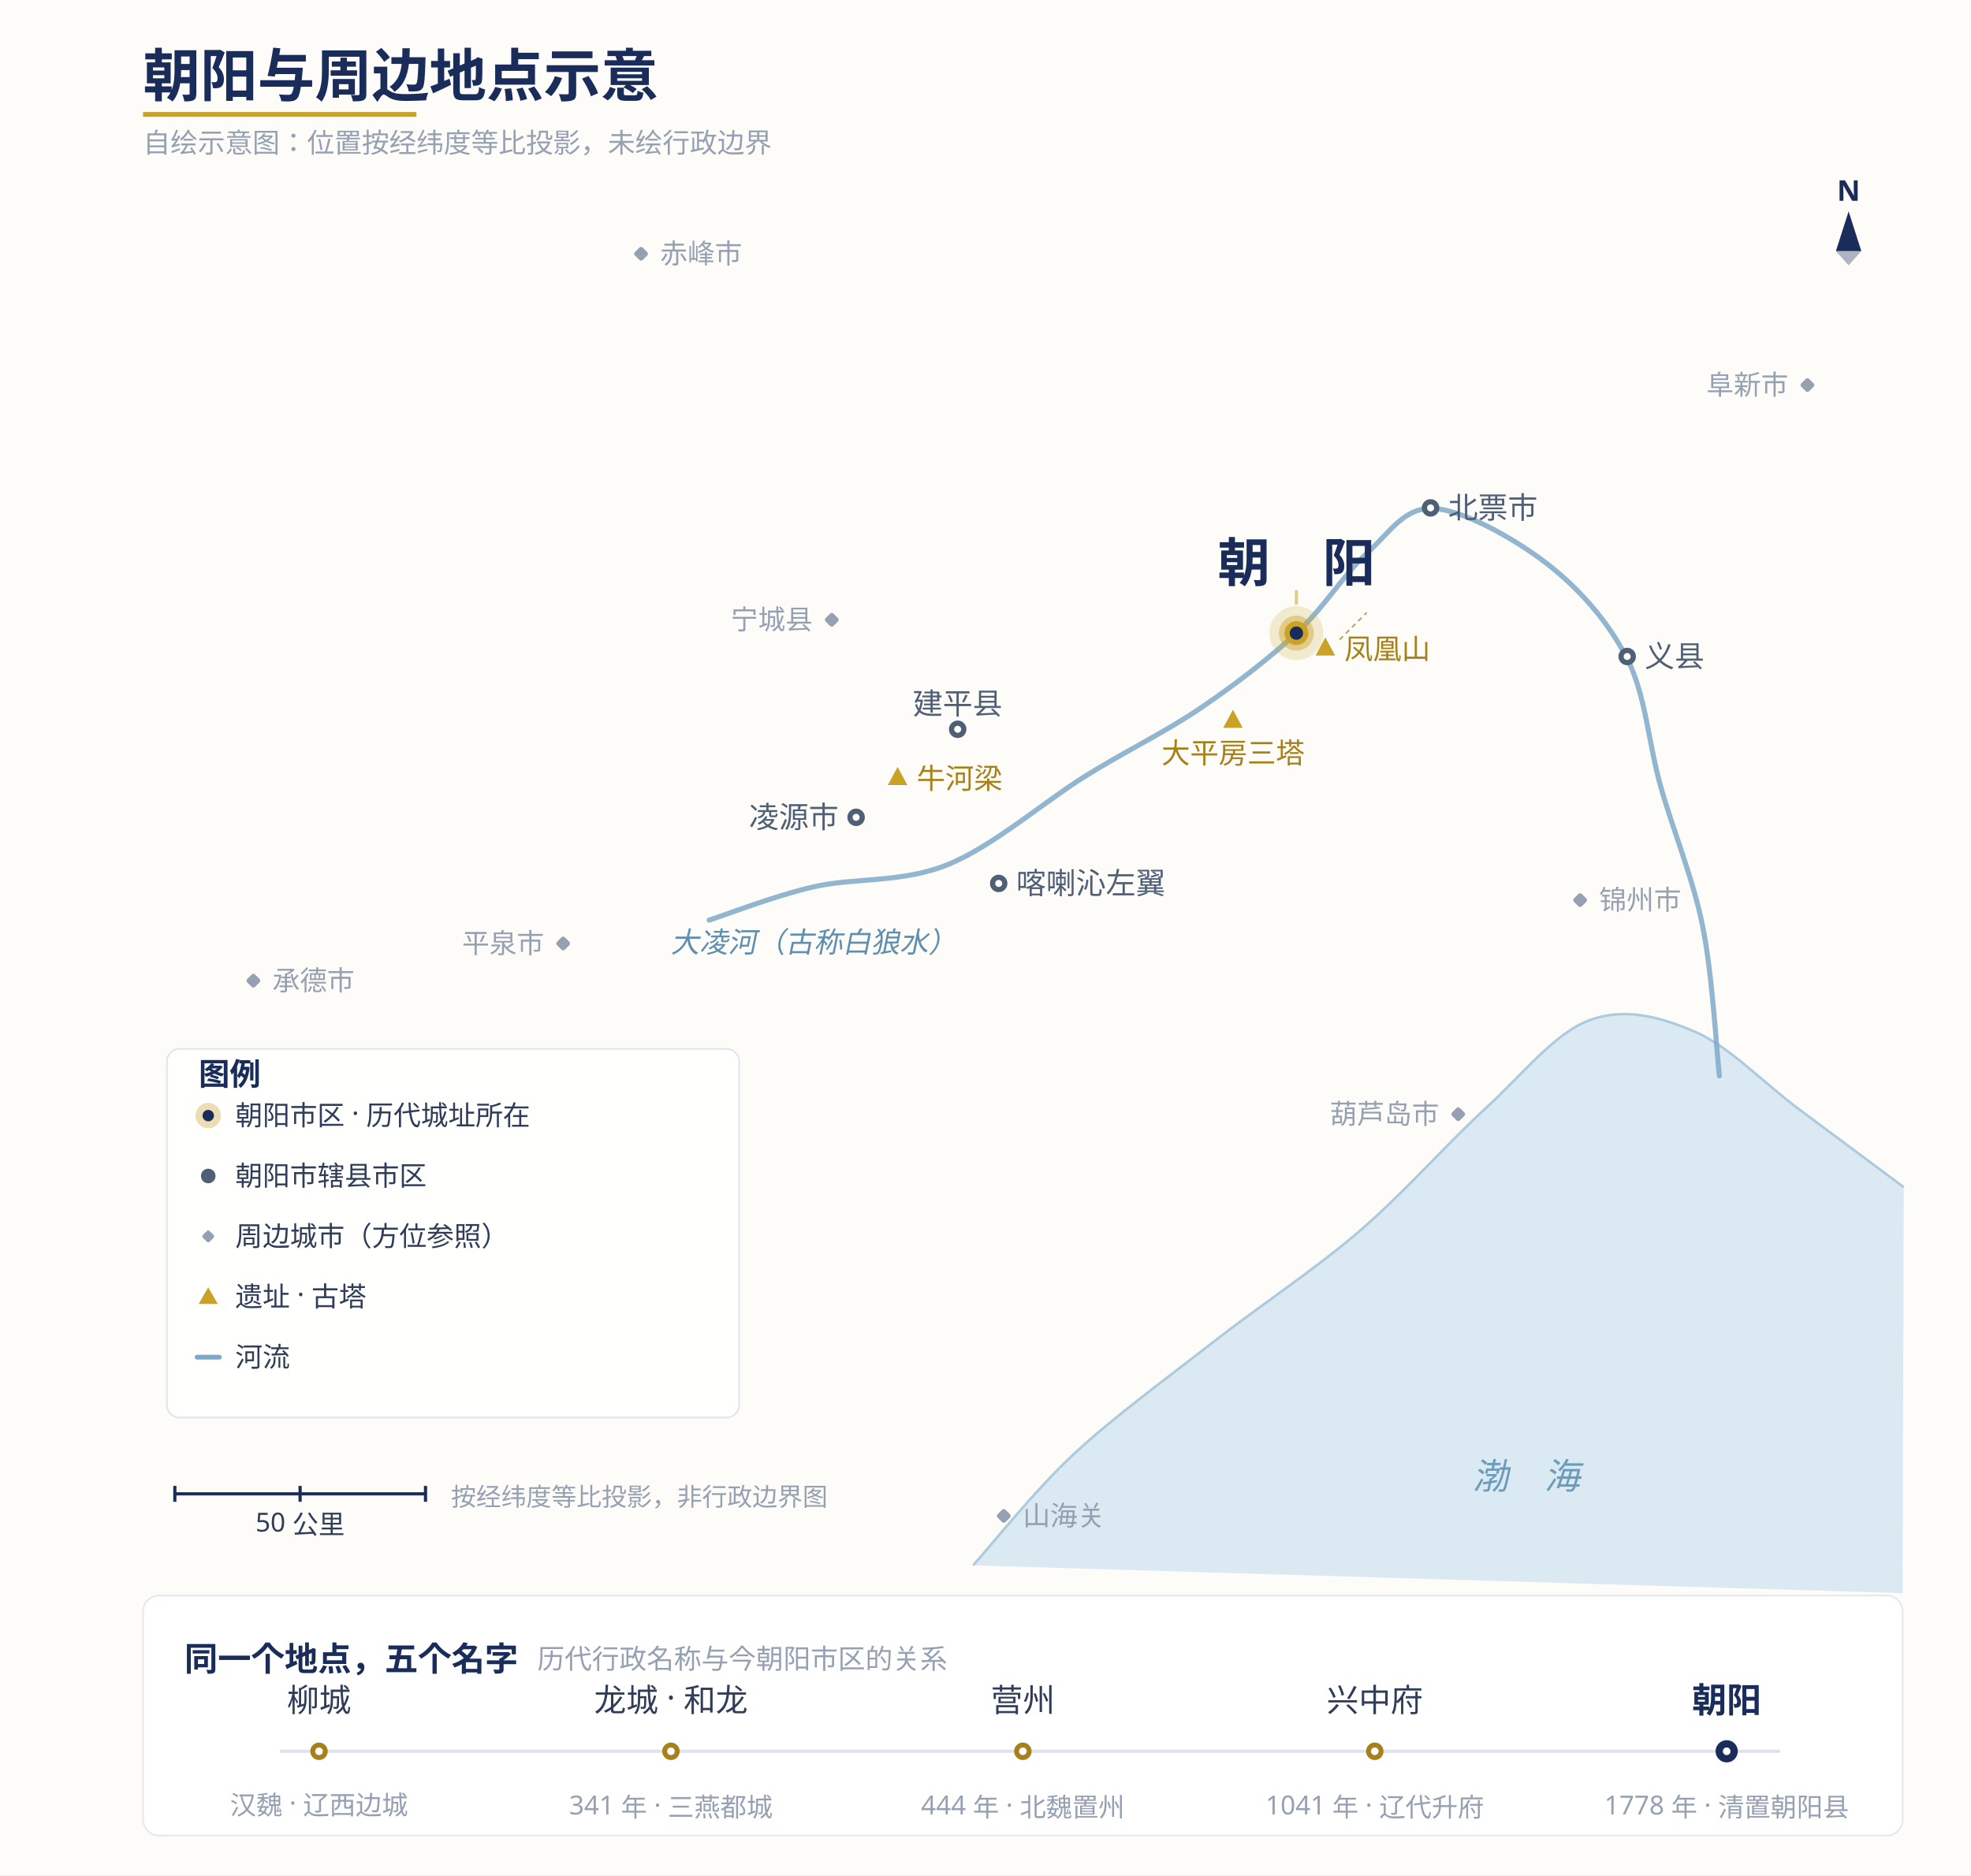
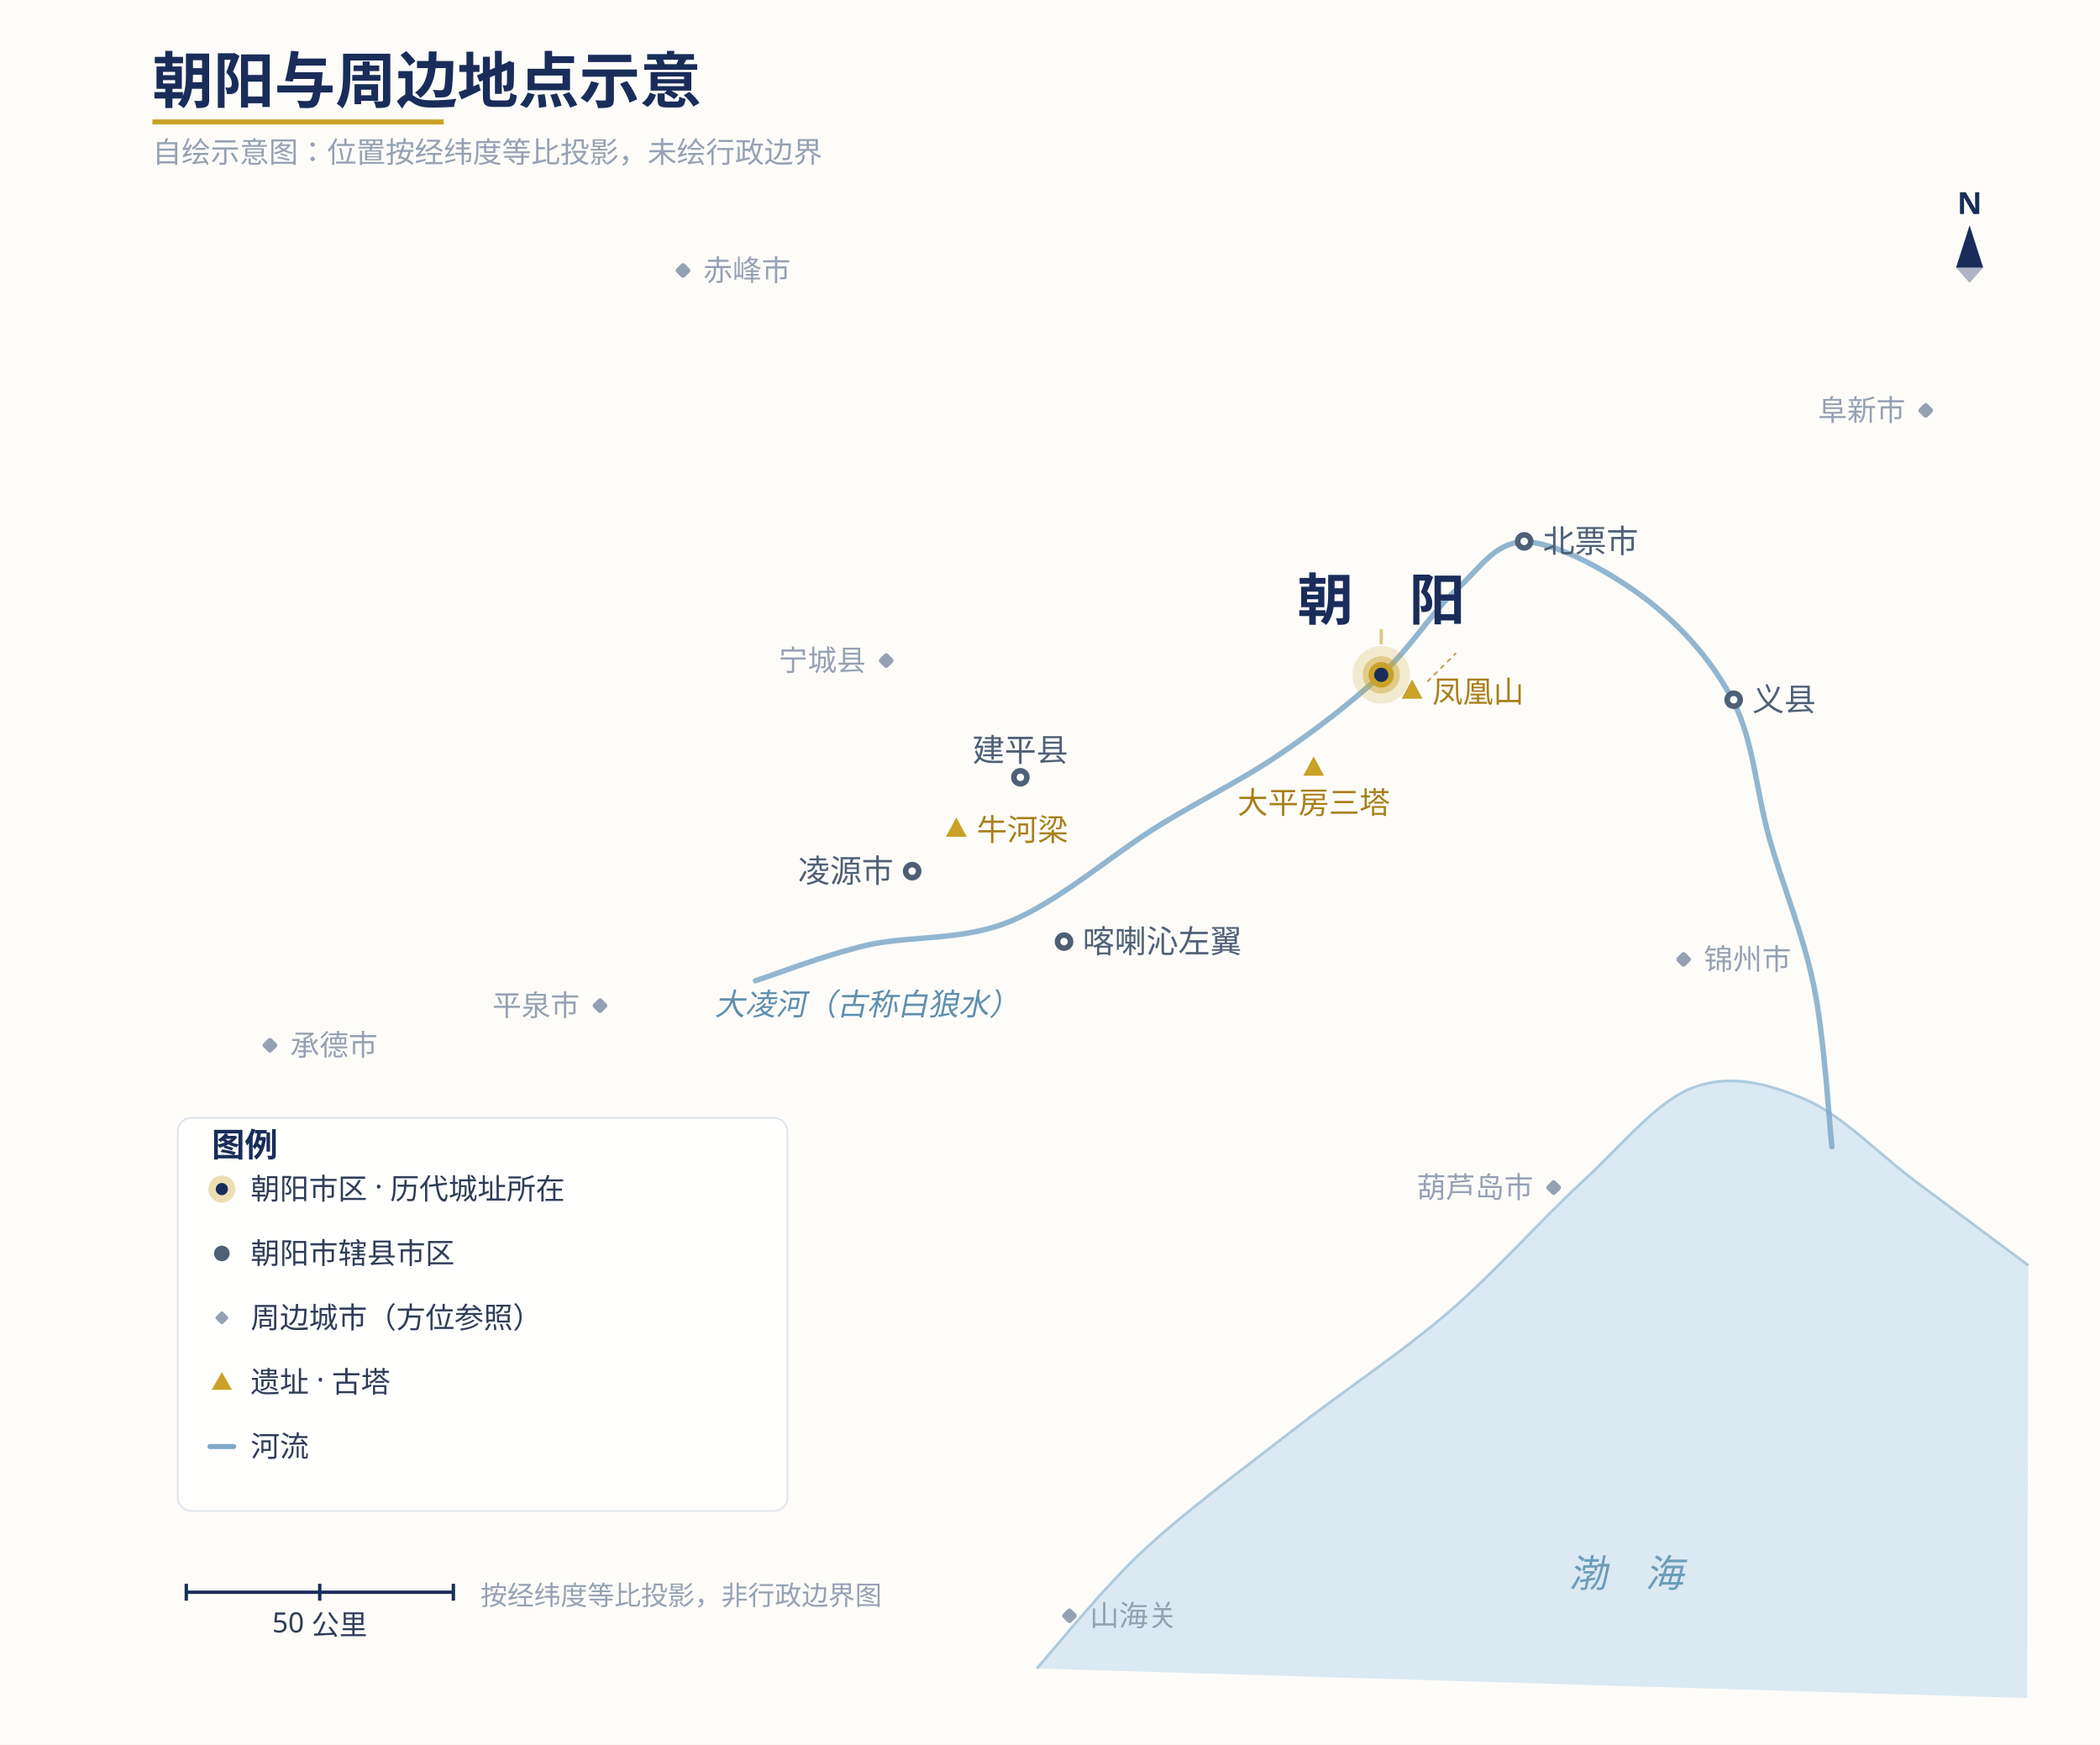
- <svg xmlns="http://www.w3.org/2000/svg" viewBox="0 0 1240 1180" width="1240" height="1180">
-   <rect x="0" y="0" width="1240" height="1180" fill="#fdfcf9" />
+ <svg xmlns="http://www.w3.org/2000/svg" viewBox="0 0 1240 1030" width="1240" height="1030">
+   <rect x="0" y="0" width="1240" height="1030" fill="#fdfcf9" />
  <path d="M 1197.7,747.0 C 1186.7,738.8 1153.8,714.3 1131.8,698.0 C 1109.8,681.7 1087.8,658.3 1065.9,649.0 C 1043.9,639.7 1021.9,633.8 999.9,642.0 C 977.9,650.2 958.2,675.8 934.0,698.0 C 909.8,720.2 883.4,750.5 854.9,775.0 C 826.3,799.5 792.4,821.7 762.6,845.0 C 732.7,868.3 700.6,891.7 675.5,915.0 C 650.5,938.3 622.8,973.3 612.2,985.0 L 1197.0,1002.5 Z" fill="#dbe9f2" stroke="none" />
  <path d="M 1197.7,747.0 C 1186.7,738.8 1153.8,714.3 1131.8,698.0 C 1109.8,681.7 1087.8,658.3 1065.9,649.0 C 1043.9,639.7 1021.9,633.8 999.9,642.0 C 977.9,650.2 958.2,675.8 934.0,698.0 C 909.8,720.2 883.4,750.5 854.9,775.0 C 826.3,799.5 792.4,821.7 762.6,845.0 C 732.7,868.3 700.6,891.7 675.5,915.0 C 650.5,938.3 622.8,973.3 612.2,985.0" fill="none" stroke="#a6c6da" stroke-width="1.6" opacity="0.9" />
  <text x="960.4" y="929.0" font-family="'Microsoft YaHei','Noto Sans SC','SimHei',sans-serif" font-size="22.5" fill="#6b9cba" text-anchor="middle" font-weight="500" dominant-baseline="middle" font-style="italic">渤　海</text>
  <path d="M 446.1,579.0 C 457.0,575.5 486.9,563.8 512.0,558.0 C 537.1,552.2 567.8,555.7 596.4,544.0 C 625.0,532.3 657.1,504.3 683.4,488.0 C 709.8,471.7 732.6,460.9 754.6,446.0 C 776.7,431.1 798.0,414.7 815.6,398.4 C 833.2,382.1 845.7,361.1 860.1,348.0 C 874.6,334.9 883.4,318.8 902.3,320.0 C 921.2,321.2 953.3,339.2 973.6,355.0 C 993.8,370.7 1011.8,391.2 1023.7,414.5 C 1035.5,437.8 1036.9,467.0 1044.8,495.0 C 1052.7,523.0 1065.0,552.2 1071.1,582.5 C 1077.3,612.8 1079.9,661.2 1081.7,677.0" fill="none" stroke="#7fa9c9" stroke-width="3.2" stroke-linecap="round" opacity="0.85" />
  <text x="512.0" y="593.0" font-family="'Microsoft YaHei','Noto Sans SC','SimHei',sans-serif" font-size="18.0" fill="#5f8fae" text-anchor="middle" font-weight="400" dominant-baseline="middle" font-style="italic">大凌河（古称白狼水）</text>
  <rect x="399.8" y="156.2" width="7" height="7" rx="1.5" fill="#95a1b2" transform="rotate(45 403.3 159.7)" />
  <text x="415.3" y="159.7" font-family="'Microsoft YaHei','Noto Sans SC','SimHei',sans-serif" font-size="17.2" fill="#95a1b2" text-anchor="start" font-weight="400" dominant-baseline="middle">赤峰市</text>
  <rect x="519.8" y="386.5" width="7" height="7" rx="1.5" fill="#95a1b2" transform="rotate(45 523.3 390.0)" />
  <text x="511.3" y="390.0" font-family="'Microsoft YaHei','Noto Sans SC','SimHei',sans-serif" font-size="17.2" fill="#95a1b2" text-anchor="end" font-weight="400" dominant-baseline="middle">宁城县</text>
  <rect x="350.8" y="590.2" width="7" height="7" rx="1.5" fill="#95a1b2" transform="rotate(45 354.3 593.7)" />
  <text x="342.3" y="593.7" font-family="'Microsoft YaHei','Noto Sans SC','SimHei',sans-serif" font-size="17.2" fill="#95a1b2" text-anchor="end" font-weight="400" dominant-baseline="middle">平泉市</text>
  <rect x="155.9" y="613.6" width="7" height="7" rx="1.5" fill="#95a1b2" transform="rotate(45 159.4 617.1)" />
  <text x="171.4" y="617.1" font-family="'Microsoft YaHei','Noto Sans SC','SimHei',sans-serif" font-size="17.2" fill="#95a1b2" text-anchor="start" font-weight="400" dominant-baseline="middle">承德市</text>
  <rect x="1133.6" y="238.8" width="7" height="7" rx="1.5" fill="#95a1b2" transform="rotate(45 1137.1 242.3)" />
  <text x="1125.1" y="242.3" font-family="'Microsoft YaHei','Noto Sans SC','SimHei',sans-serif" font-size="17.2" fill="#95a1b2" text-anchor="end" font-weight="400" dominant-baseline="middle">阜新市</text>
  <rect x="628.0" y="950.4" width="7" height="7" rx="1.5" fill="#95a1b2" transform="rotate(45 631.5 953.9)" />
  <text x="643.5" y="953.9" font-family="'Microsoft YaHei','Noto Sans SC','SimHei',sans-serif" font-size="17.2" fill="#95a1b2" text-anchor="start" font-weight="400" dominant-baseline="middle">山海关</text>
  <rect x="913.9" y="697.6" width="7" height="7" rx="1.5" fill="#95a1b2" transform="rotate(45 917.4 701.1)" />
  <text x="905.4" y="701.1" font-family="'Microsoft YaHei','Noto Sans SC','SimHei',sans-serif" font-size="17.2" fill="#95a1b2" text-anchor="end" font-weight="400" dominant-baseline="middle">葫芦岛市</text>
  <rect x="990.6" y="562.9" width="7" height="7" rx="1.5" fill="#95a1b2" transform="rotate(45 994.1 566.4)" />
  <text x="1006.1" y="566.4" font-family="'Microsoft YaHei','Noto Sans SC','SimHei',sans-serif" font-size="17.2" fill="#95a1b2" text-anchor="start" font-weight="400" dominant-baseline="middle">锦州市</text>
  <circle cx="900.0" cy="319.6" r="5.5" fill="#4f6076" fill-opacity="1.00" />
  <circle cx="900.0" cy="319.6" r="2.2" fill="#ffffff" fill-opacity="1.00" />
  <text x="911.0" y="319.6" font-family="'Microsoft YaHei','Noto Sans SC','SimHei',sans-serif" font-size="18.8" fill="#4f6076" text-anchor="start" font-weight="500" dominant-baseline="middle">北票市</text>
  <circle cx="602.5" cy="458.9" r="5.5" fill="#4f6076" fill-opacity="1.00" />
  <circle cx="602.5" cy="458.9" r="2.2" fill="#ffffff" fill-opacity="1.00" />
  <text x="602.5" y="442.9" font-family="'Microsoft YaHei','Noto Sans SC','SimHei',sans-serif" font-size="18.8" fill="#4f6076" text-anchor="middle" font-weight="500" dominant-baseline="middle">建平县</text>
  <circle cx="538.6" cy="514.3" r="5.5" fill="#4f6076" fill-opacity="1.00" />
  <circle cx="538.6" cy="514.3" r="2.2" fill="#ffffff" fill-opacity="1.00" />
  <text x="527.6" y="514.3" font-family="'Microsoft YaHei','Noto Sans SC','SimHei',sans-serif" font-size="18.8" fill="#4f6076" text-anchor="end" font-weight="500" dominant-baseline="middle">凌源市</text>
  <circle cx="628.3" cy="555.9" r="5.5" fill="#4f6076" fill-opacity="1.00" />
  <circle cx="628.3" cy="555.9" r="2.2" fill="#ffffff" fill-opacity="1.00" />
  <text x="639.3" y="555.9" font-family="'Microsoft YaHei','Noto Sans SC','SimHei',sans-serif" font-size="18.8" fill="#4f6076" text-anchor="start" font-weight="500" dominant-baseline="middle">喀喇沁左翼</text>
  <circle cx="1023.7" cy="413.1" r="5.5" fill="#4f6076" fill-opacity="1.00" />
  <circle cx="1023.7" cy="413.1" r="2.2" fill="#ffffff" fill-opacity="1.00" />
  <text x="1034.7" y="413.1" font-family="'Microsoft YaHei','Noto Sans SC','SimHei',sans-serif" font-size="18.8" fill="#4f6076" text-anchor="start" font-weight="500" dominant-baseline="middle">义县</text>
  <path d="M 564.7,481.5 L 557.7,494.5 L 571.7,494.5 Z" fill="#c9a227" stroke="#ffffff" stroke-width="1" />
  <text x="576.7" y="490.0" font-family="'Microsoft YaHei','Noto Sans SC','SimHei',sans-serif" font-size="18.0" fill="#a8801a" text-anchor="start" font-weight="500" dominant-baseline="middle">牛河梁</text>
  <path d="M 833.8,400.0 L 826.8,413.0 L 840.8,413.0 Z" fill="#c9a227" stroke="#ffffff" stroke-width="1" />
  <text x="845.8" y="408.5" font-family="'Microsoft YaHei','Noto Sans SC','SimHei',sans-serif" font-size="18.0" fill="#a8801a" text-anchor="start" font-weight="500" dominant-baseline="middle">凤凰山</text>
  <path d="M 775.7,445.5 L 768.7,458.5 L 782.7,458.5 Z" fill="#c9a227" stroke="#ffffff" stroke-width="1" />
  <text x="775.7" y="474.0" font-family="'Microsoft YaHei','Noto Sans SC','SimHei',sans-serif" font-size="18.0" fill="#a8801a" text-anchor="middle" font-weight="500" dominant-baseline="middle">大平房三塔</text>
  <circle cx="815.6" cy="398.4" r="17.0" fill="#c9a227" fill-opacity="0.20" />
  <circle cx="815.6" cy="398.4" r="11.0" fill="#c9a227" fill-opacity="0.42" />
  <circle cx="815.6" cy="398.4" r="7.5" fill="#c9a227" fill-opacity="1.00" />
  <circle cx="815.6" cy="398.4" r="4.2" fill="#1a2d5a" fill-opacity="1.00" />
  <text x="815.6" y="354.4" font-family="'Noto Serif SC','Microsoft YaHei',serif" font-size="33.0" fill="#1a2d5a" text-anchor="middle" font-weight="700" dominant-baseline="middle">朝　阳</text>
  <path d="M 815.6,371.4 L 815.6,380.4" stroke="#c9a227" stroke-width="2" opacity="0.55" />
  <path d="M 842.8,402.5 L 859.8,385.5" stroke="#a8801a" stroke-width="1" fill="none" stroke-dasharray="3 2.5" opacity="0.75" />
  <path d="M 1163.0,133.0 L 1155.0,158.0 L 1171.0,158.0 Z" fill="#1a2d5a" />
  <path d="M 1163.0,167.0 L 1155.0,158.0 L 1171.0,158.0 Z" fill="#1a2d5a" opacity="0.35" />
  <text x="1163.0" y="120.0" font-family="'Microsoft YaHei','Noto Sans SC','SimHei',sans-serif" font-size="18.0" fill="#1a2d5a" text-anchor="middle" font-weight="700" dominant-baseline="middle">N</text>
  <rect x="105" y="660" width="360" height="232" rx="8" fill="#ffffff" fill-opacity="0.86" stroke="#dfe4ec" stroke-width="1" />
  <text x="125.0" y="676.0" font-family="'Microsoft YaHei','Noto Sans SC','SimHei',sans-serif" font-size="19.5" fill="#1a2d5a" text-anchor="start" font-weight="700" dominant-baseline="middle">图例</text>
  <circle cx="131.0" cy="702.0" r="8.0" fill="#c9a227" fill-opacity="0.35" />
  <circle cx="131.0" cy="702.0" r="3.6" fill="#1a2d5a" fill-opacity="1.00" />
  <text x="148.0" y="702.0" font-family="'Microsoft YaHei','Noto Sans SC','SimHei',sans-serif" font-size="17.2" fill="#2f3d58" text-anchor="start" font-weight="400" dominant-baseline="middle">朝阳市区 · 历代城址所在</text>
  <circle cx="131.0" cy="740.0" r="4.6" fill="#4f6076" fill-opacity="1.00" />
  <text x="148.0" y="740.0" font-family="'Microsoft YaHei','Noto Sans SC','SimHei',sans-serif" font-size="17.2" fill="#2f3d58" text-anchor="start" font-weight="400" dominant-baseline="middle">朝阳市辖县市区</text>
  <rect x="128.0" y="775.0" width="6" height="6" rx="1.2" fill="#95a1b2" transform="rotate(45 131.0 778.0)" />
  <text x="148.0" y="778.0" font-family="'Microsoft YaHei','Noto Sans SC','SimHei',sans-serif" font-size="17.2" fill="#2f3d58" text-anchor="start" font-weight="400" dominant-baseline="middle">周边城市（方位参照）</text>
  <path d="M 131.0,810.0 L 125.0,820.5 L 137.0,820.5 Z" fill="#c9a227" />
  <text x="148.0" y="816.0" font-family="'Microsoft YaHei','Noto Sans SC','SimHei',sans-serif" font-size="17.2" fill="#2f3d58" text-anchor="start" font-weight="400" dominant-baseline="middle">遗址 · 古塔</text>
  <path d="M 124.0,854.0 L 138.0,854.0" stroke="#7fa9c9" stroke-width="3" stroke-linecap="round" />
  <text x="148.0" y="854.0" font-family="'Microsoft YaHei','Noto Sans SC','SimHei',sans-serif" font-size="17.2" fill="#2f3d58" text-anchor="start" font-weight="400" dominant-baseline="middle">河流</text>
  <path d="M 110.0,940.0 L 267.7,940.0" stroke="#1a2d5a" stroke-width="2" />
  <path d="M 110.0,935.0 L 110.0,945.0" stroke="#1a2d5a" stroke-width="2" />
  <path d="M 188.8,935.0 L 188.8,945.0" stroke="#1a2d5a" stroke-width="2" />
  <path d="M 267.7,935.0 L 267.7,945.0" stroke="#1a2d5a" stroke-width="2" />
  <text x="188.8" y="958.0" font-family="'Microsoft YaHei','Noto Sans SC','SimHei',sans-serif" font-size="16.5" fill="#2f3d58" text-anchor="middle" font-weight="400" dominant-baseline="middle">50 公里</text>
  <text x="283.7" y="942.0" font-family="'Microsoft YaHei','Noto Sans SC','SimHei',sans-serif" font-size="15.8" fill="#95a1b2" text-anchor="start" font-weight="400" dominant-baseline="middle">按经纬度等比投影，非行政边界图</text>
  <text x="90.0" y="48.0" font-family="'Noto Serif SC','Microsoft YaHei',serif" font-size="36.0" fill="#1a2d5a" text-anchor="start" font-weight="700" dominant-baseline="middle">朝阳与周边地点示意</text>
  <path d="M 90,72 L 262,72" stroke="#c9a227" stroke-width="3" />
  <text x="90.0" y="90.0" font-family="'Microsoft YaHei','Noto Sans SC','SimHei',sans-serif" font-size="17.2" fill="#95a1b2" text-anchor="start" font-weight="400" dominant-baseline="middle">自绘示意图：位置按经纬度等比投影，未绘行政边界</text>
-   <rect x="90" y="1004" width="1107" height="151" rx="10" fill="#ffffff" fill-opacity="0.94" stroke="#e3e7ee" stroke-width="1" />
-   <text x="116.0" y="1044.0" font-family="'Microsoft YaHei','Noto Sans SC','SimHei',sans-serif" font-size="21.0" fill="#1a2d5a" text-anchor="start" font-weight="700" dominant-baseline="middle">同一个地点，五个名字</text>
-   <text x="338.0" y="1044.0" font-family="'Microsoft YaHei','Noto Sans SC','SimHei',sans-serif" font-size="17.2" fill="#95a1b2" text-anchor="start" font-weight="400" dominant-baseline="middle">历代行政名称与今朝阳市区的关系</text>
-   <path d="M 176,1102.0 L 1120,1102.0" stroke="#dfe4ec" stroke-width="2" />
-   <circle cx="200.7" cy="1102.0" r="5.5" fill="#a8801a" fill-opacity="1.00" />
-   <circle cx="200.7" cy="1102.0" r="2.4" fill="#ffffff" fill-opacity="1.00" />
-   <text x="200.7" y="1070.0" font-family="'Microsoft YaHei','Noto Sans SC','SimHei',sans-serif" font-size="20.2" fill="#2f3d58" text-anchor="middle" font-weight="500" dominant-baseline="middle">柳城</text>
-   <text x="200.7" y="1136.0" font-family="'Microsoft YaHei','Noto Sans SC','SimHei',sans-serif" font-size="16.5" fill="#95a1b2" text-anchor="middle" font-weight="400" dominant-baseline="middle">汉魏 · 辽西边城</text>
-   <circle cx="422.1" cy="1102.0" r="5.5" fill="#a8801a" fill-opacity="1.00" />
-   <circle cx="422.1" cy="1102.0" r="2.4" fill="#ffffff" fill-opacity="1.00" />
-   <text x="422.1" y="1070.0" font-family="'Microsoft YaHei','Noto Sans SC','SimHei',sans-serif" font-size="20.2" fill="#2f3d58" text-anchor="middle" font-weight="500" dominant-baseline="middle">龙城 · 和龙</text>
-   <text x="422.1" y="1136.0" font-family="'Microsoft YaHei','Noto Sans SC','SimHei',sans-serif" font-size="16.5" fill="#95a1b2" text-anchor="middle" font-weight="400" dominant-baseline="middle">341 年 · 三燕都城</text>
-   <circle cx="643.5" cy="1102.0" r="5.5" fill="#a8801a" fill-opacity="1.00" />
-   <circle cx="643.5" cy="1102.0" r="2.4" fill="#ffffff" fill-opacity="1.00" />
-   <text x="643.5" y="1070.0" font-family="'Microsoft YaHei','Noto Sans SC','SimHei',sans-serif" font-size="20.2" fill="#2f3d58" text-anchor="middle" font-weight="500" dominant-baseline="middle">营州</text>
-   <text x="643.5" y="1136.0" font-family="'Microsoft YaHei','Noto Sans SC','SimHei',sans-serif" font-size="16.5" fill="#95a1b2" text-anchor="middle" font-weight="400" dominant-baseline="middle">444 年 · 北魏置州</text>
-   <circle cx="864.9" cy="1102.0" r="5.5" fill="#a8801a" fill-opacity="1.00" />
-   <circle cx="864.9" cy="1102.0" r="2.4" fill="#ffffff" fill-opacity="1.00" />
-   <text x="864.9" y="1070.0" font-family="'Microsoft YaHei','Noto Sans SC','SimHei',sans-serif" font-size="20.2" fill="#2f3d58" text-anchor="middle" font-weight="500" dominant-baseline="middle">兴中府</text>
-   <text x="864.9" y="1136.0" font-family="'Microsoft YaHei','Noto Sans SC','SimHei',sans-serif" font-size="16.5" fill="#95a1b2" text-anchor="middle" font-weight="400" dominant-baseline="middle">1041 年 · 辽代升府</text>
-   <circle cx="1086.3" cy="1102.0" r="7.0" fill="#1a2d5a" fill-opacity="1.00" />
-   <circle cx="1086.3" cy="1102.0" r="2.4" fill="#ffffff" fill-opacity="1.00" />
-   <text x="1086.3" y="1070.0" font-family="'Microsoft YaHei','Noto Sans SC','SimHei',sans-serif" font-size="21.8" fill="#1a2d5a" text-anchor="middle" font-weight="700" dominant-baseline="middle">朝阳</text>
-   <text x="1086.3" y="1136.0" font-family="'Microsoft YaHei','Noto Sans SC','SimHei',sans-serif" font-size="16.5" fill="#95a1b2" text-anchor="middle" font-weight="400" dominant-baseline="middle">1778 年 · 清置朝阳县</text>
</svg>
